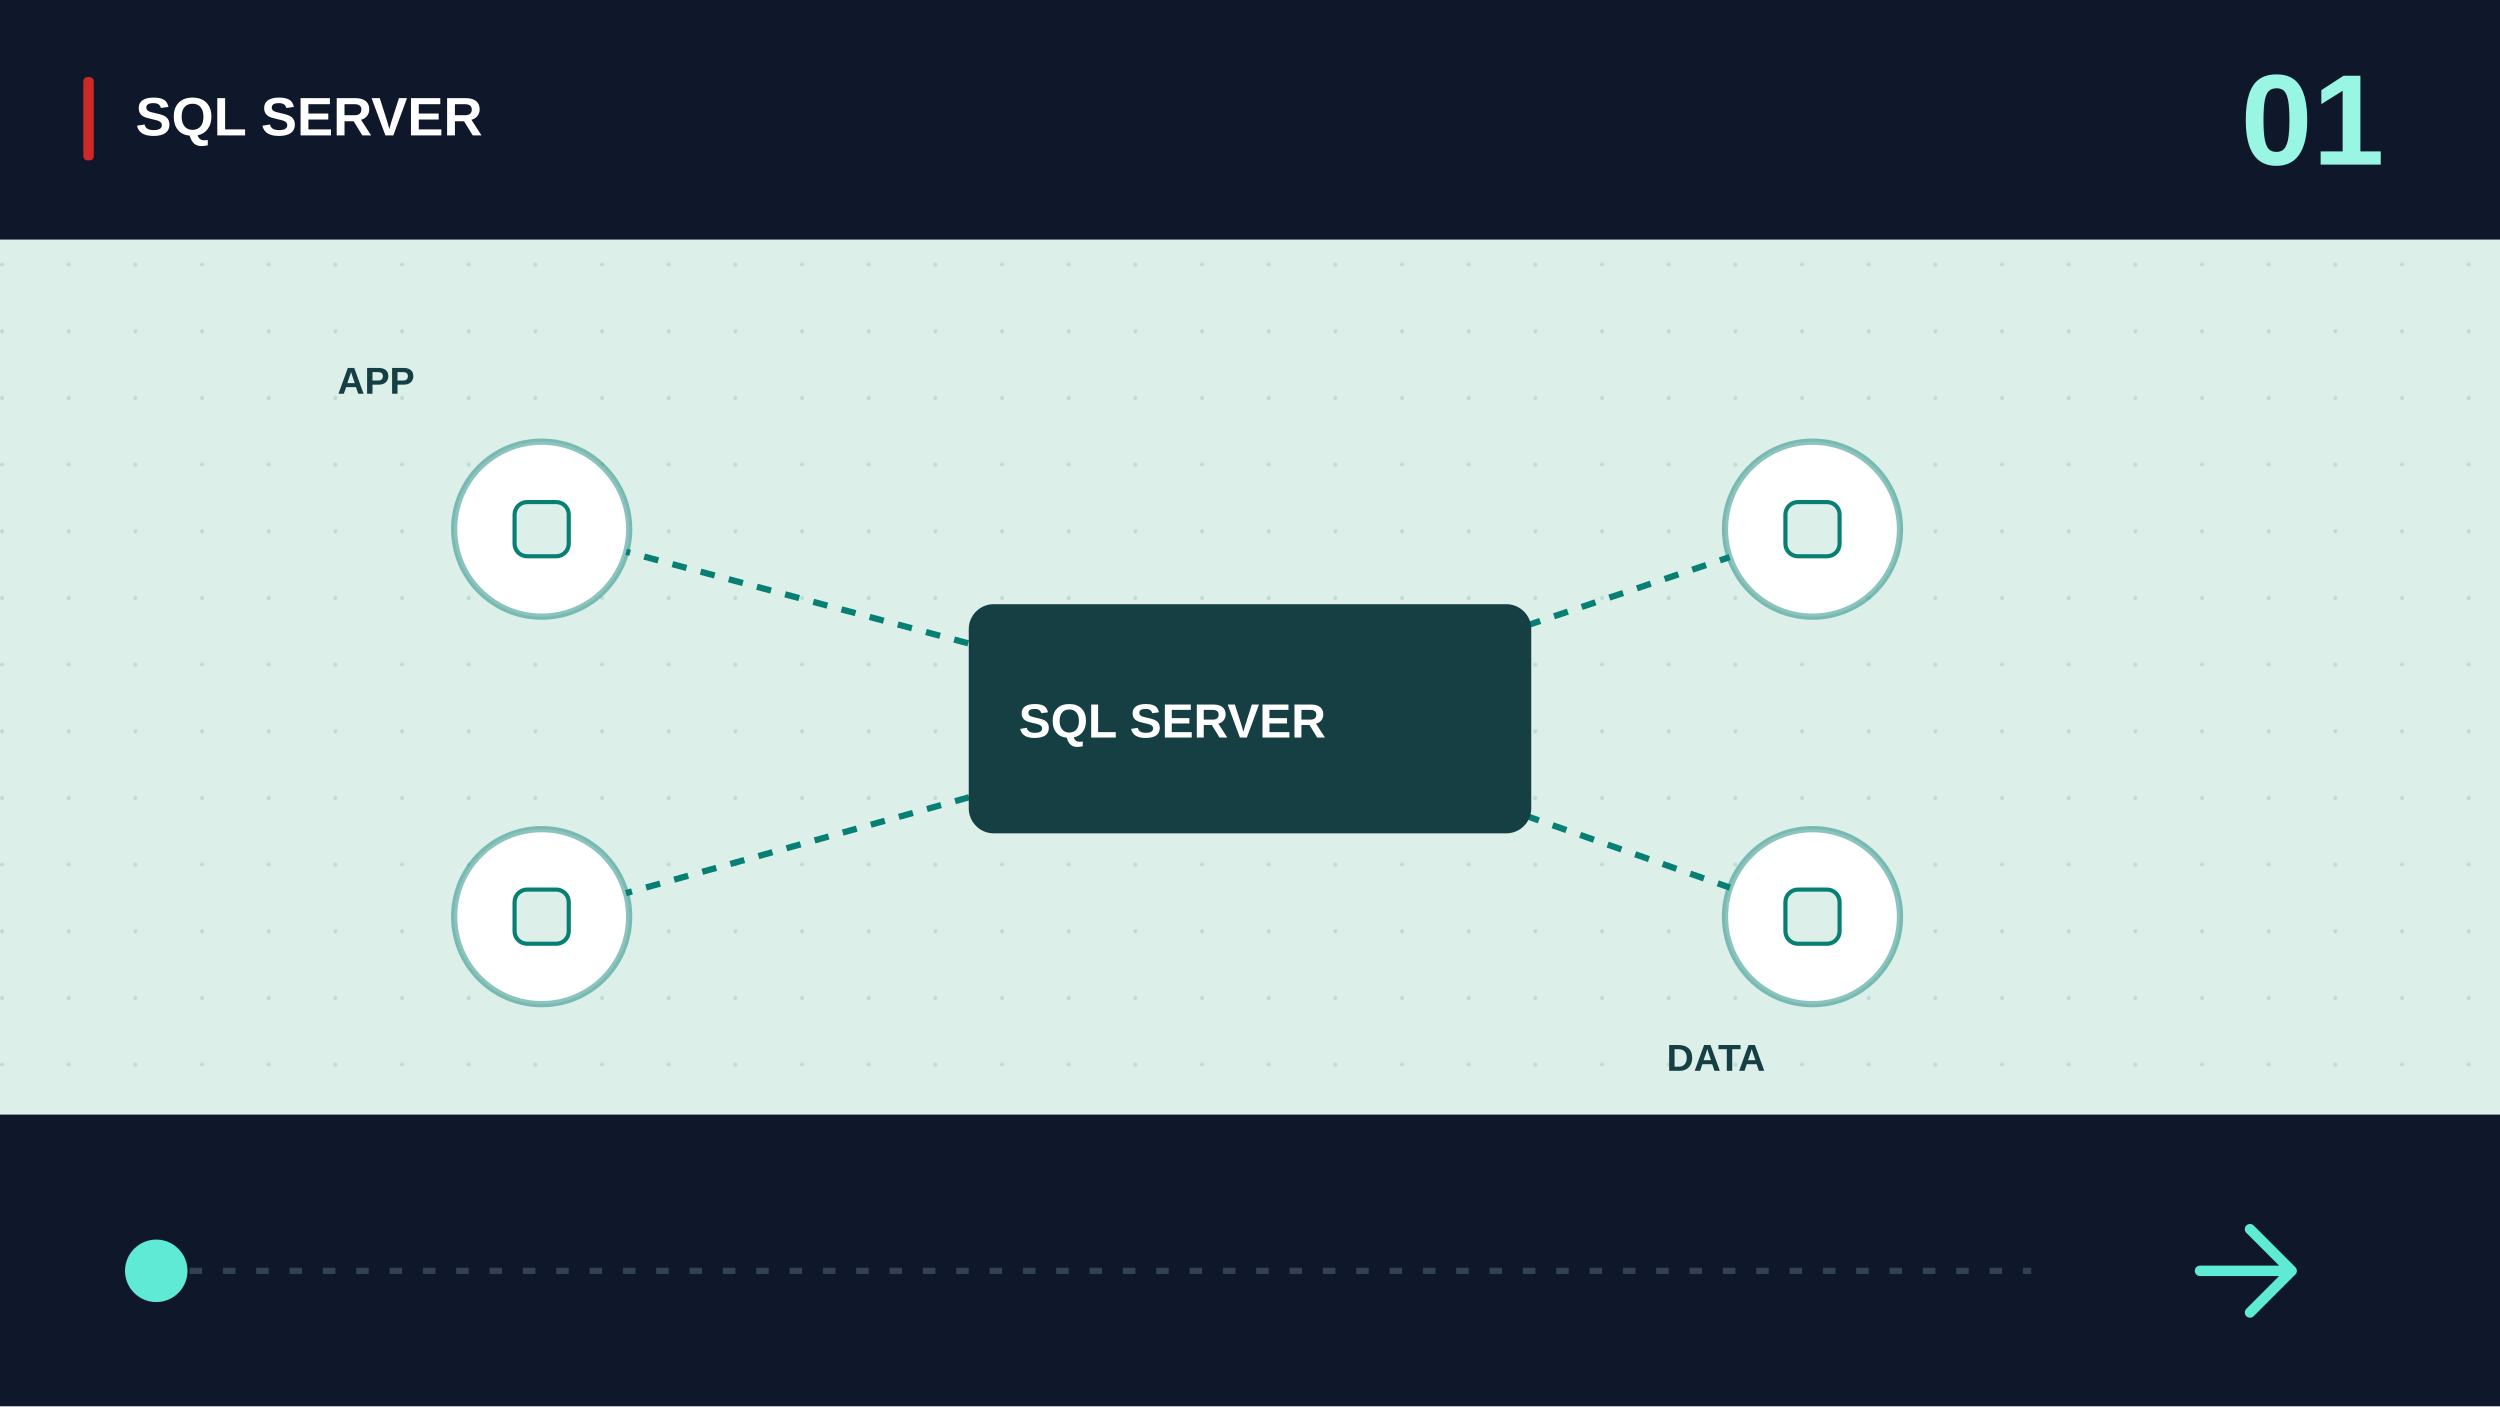
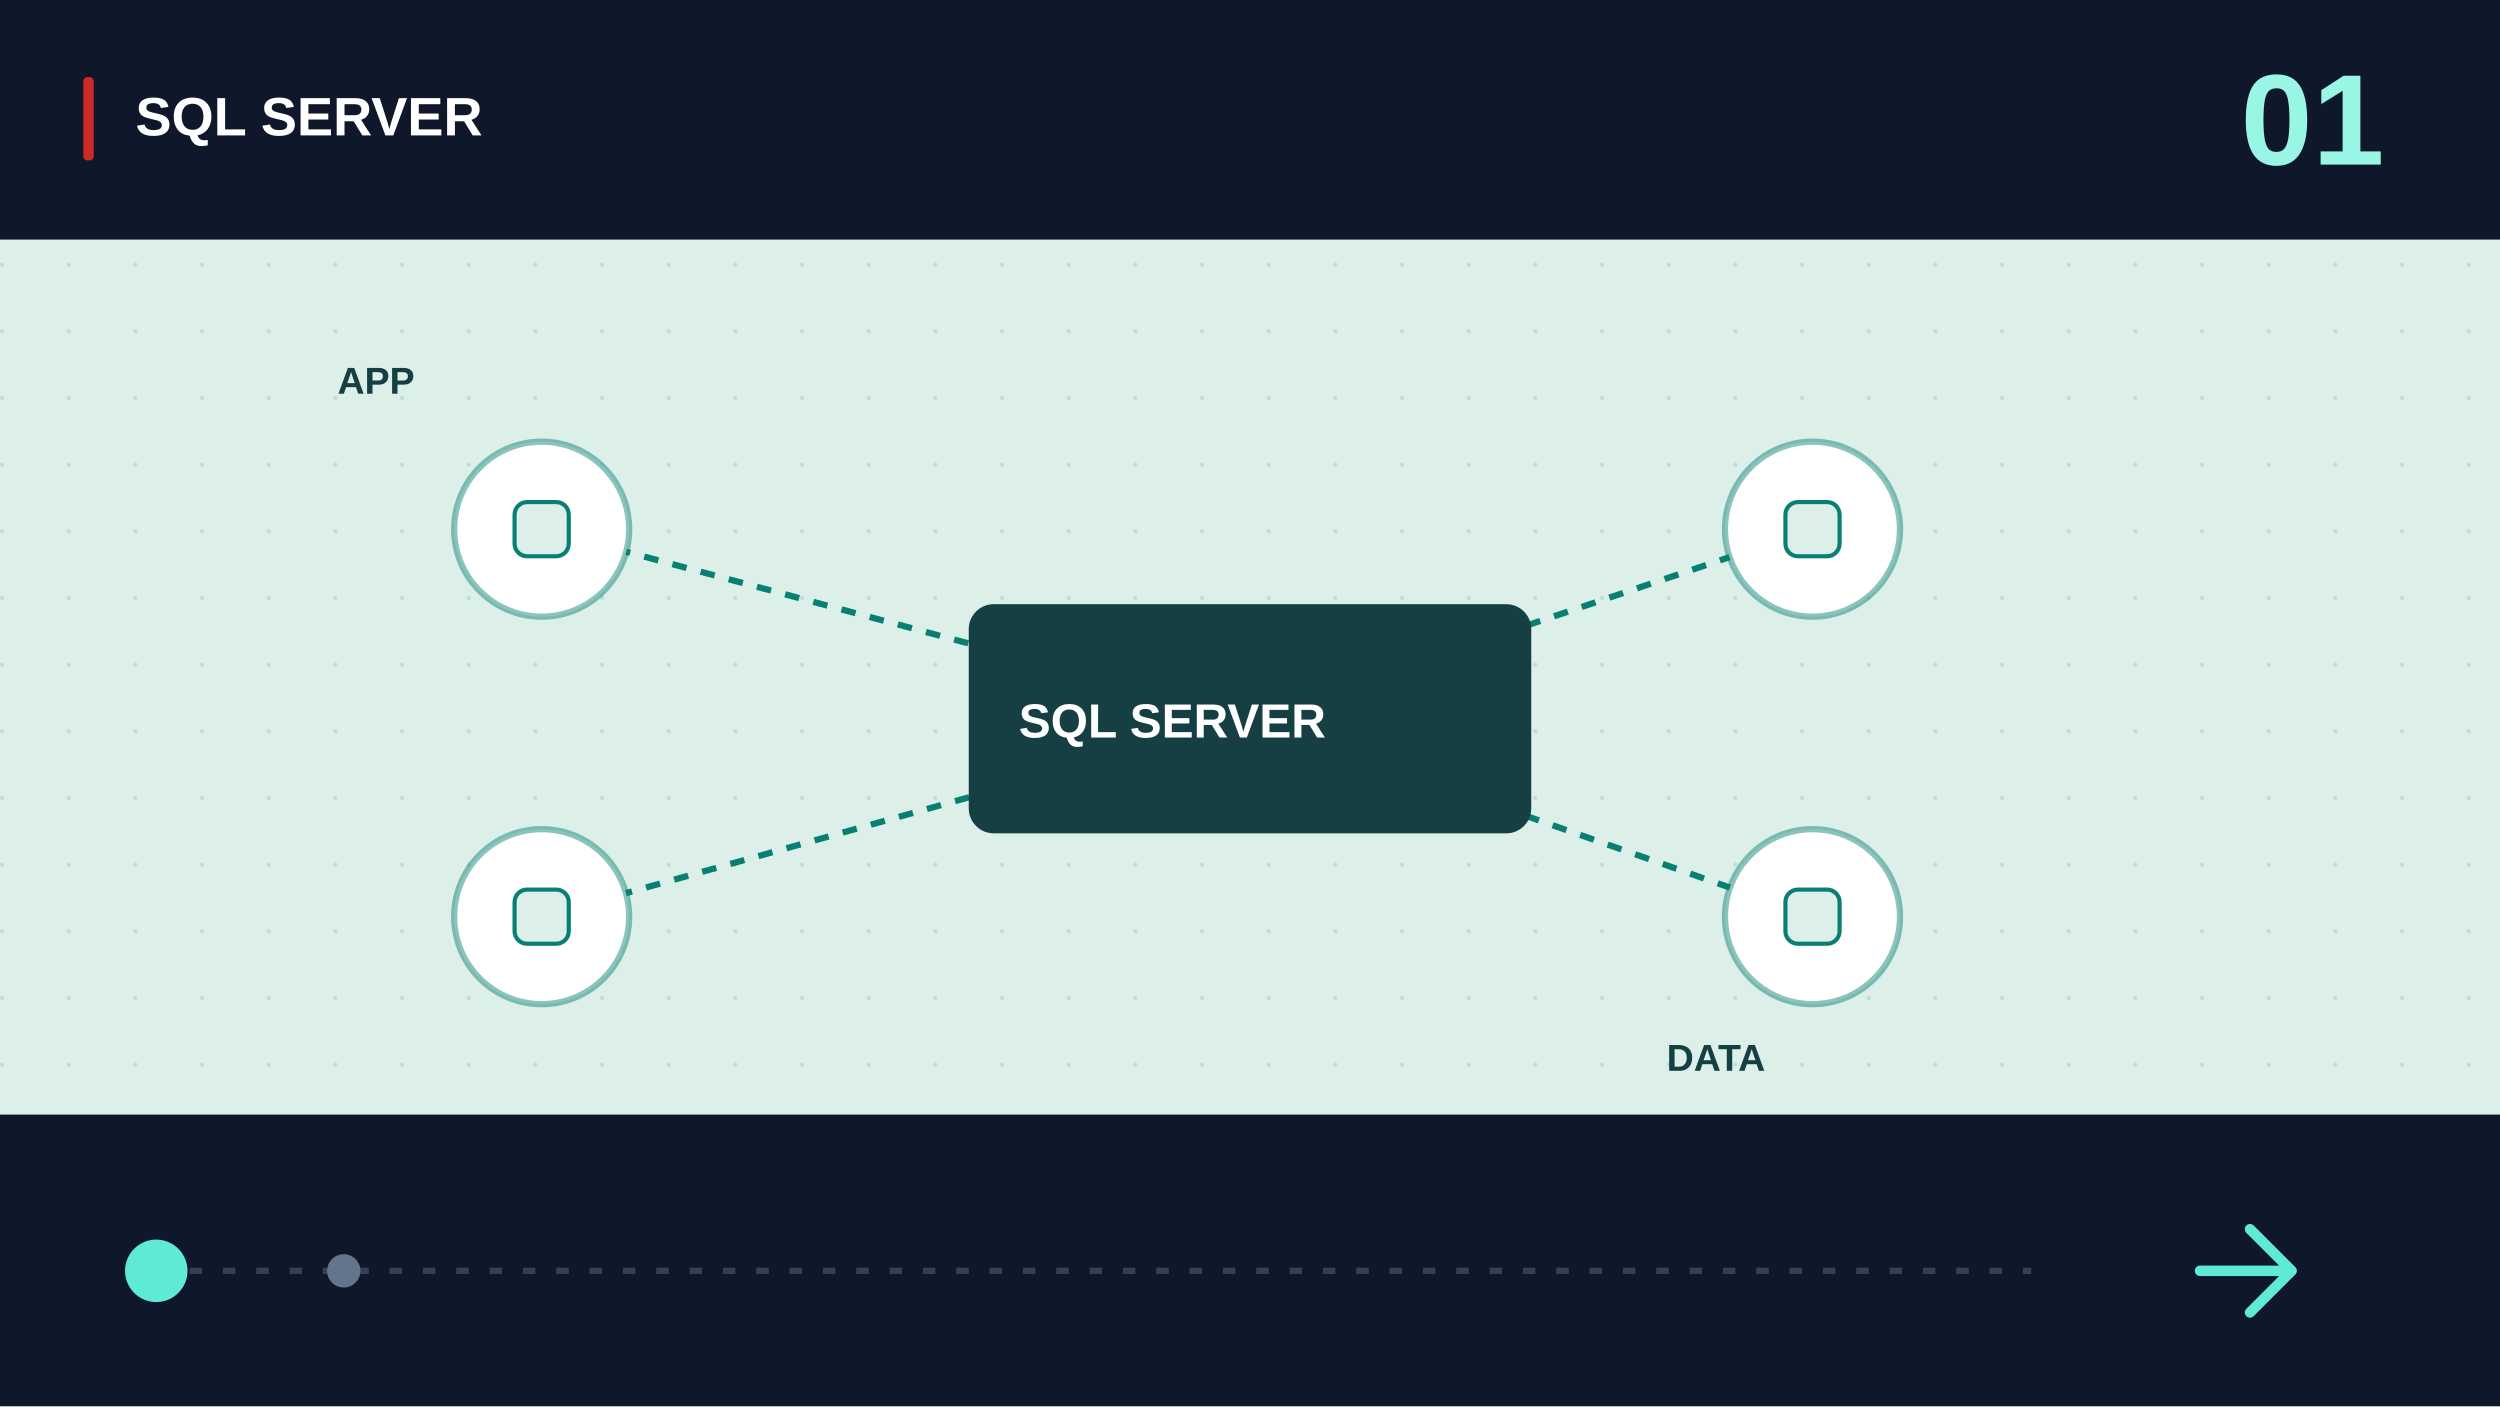
<svg xmlns="http://www.w3.org/2000/svg" width="1200" height="675" viewBox="0 0 1200 675">
  <rect width="1200" height="675" fill="#edf2f7" />
  <svg x="0" y="115" width="1200" height="420" viewBox="0 85 1200 420">
    <defs>
      <pattern id="grid" width="32" height="32" patternUnits="userSpaceOnUse">
        <circle cx="1" cy="1" r="1" fill="#087f73" opacity=".15" />
      </pattern>
    </defs>
    <rect x="0" y="0" width="1200" height="675" rx="0" fill="#dcefe9" stroke="none" stroke-width="2" />
    <rect width="1200" height="675" fill="url(#grid)" />
    <text x="54" y="51" font-family="Arial, sans-serif" font-size="14" font-weight="600" fill="#153f42">ANTBLOG / ENGINEERING NOTES</text>
    <text x="1080" y="51" font-family="Arial, sans-serif" font-size="16" font-weight="500" fill="#153f42">597</text>
    <path d="M54 73L1146 73" stroke="#087f7333" stroke-width="3" fill="none" />
    <path d="M600 315L260 224" stroke="#087f73" stroke-width="3" fill="none" stroke-dasharray="7 7" />
    <circle cx="260" cy="224" r="42" fill="#ffffff" stroke="#087f7377" stroke-width="3" />
    <rect x="247" y="211" width="26" height="26" rx="6" fill="#dcefe9" stroke="#087f73" stroke-width="2" />
    <path d="M600 315L870 224" stroke="#087f73" stroke-width="3" fill="none" stroke-dasharray="7 7" />
    <circle cx="870" cy="224" r="42" fill="#ffffff" stroke="#087f7377" stroke-width="3" />
    <rect x="857" y="211" width="26" height="26" rx="6" fill="#dcefe9" stroke="#087f73" stroke-width="2" />
    <path d="M600 315L260 410" stroke="#087f73" stroke-width="3" fill="none" stroke-dasharray="7 7" />
    <circle cx="260" cy="410" r="42" fill="#ffffff" stroke="#087f7377" stroke-width="3" />
    <rect x="247" y="397" width="26" height="26" rx="6" fill="#dcefe9" stroke="#087f73" stroke-width="2" />
    <path d="M600 315L870 410" stroke="#087f73" stroke-width="3" fill="none" stroke-dasharray="7 7" />
    <circle cx="870" cy="410" r="42" fill="#ffffff" stroke="#087f7377" stroke-width="3" />
    <rect x="857" y="397" width="26" height="26" rx="6" fill="#dcefe9" stroke="#087f73" stroke-width="2" />
    <rect x="465" y="260" width="270" height="110" rx="12" fill="#153f42" stroke="none" stroke-width="2" />
    <text x="489" y="324" font-family="Arial, sans-serif" font-size="23" font-weight="700" fill="#ffffff">SQL SERVER</text>
    <text x="162" y="159" font-family="Arial, sans-serif" font-size="18" font-weight="600" fill="#153f42">APP</text>
    <text x="800" y="484" font-family="Arial, sans-serif" font-size="18" font-weight="600" fill="#153f42">DATA</text>
    <rect x="0" y="507" width="1200" height="168" rx="0" fill="#153f42" stroke="none" stroke-width="2" />
    <rect x="54" y="539" width="5" height="81" rx="0" fill="#087f73" stroke="none" stroke-width="2" />
    <text x="78" y="578" font-family="Arial, sans-serif" font-size="60" font-weight="700" fill="#ffffff">SQL SERVER</text>
    <text x="80" y="620" font-family="Arial, sans-serif" font-size="20" font-weight="500" fill="#cbd5e1">SQL Server 2022 · Nguồn dữ liệu gốc của Tới Nơi</text>
  </svg>
  <rect width="1200" height="115" fill="#0f172a" />
  <rect x="40" y="37" width="5" height="40" rx="2" fill="#CC2927" />
  <text x="65" y="65" font-family="Arial,sans-serif" font-size="26" font-weight="700" fill="white">SQL SERVER</text>
  <text x="1110" y="79" text-anchor="middle" font-family="Arial,sans-serif" font-size="62" font-weight="700" fill="#99f6e4">01</text>
  <rect y="535" width="1200" height="140" fill="#0f172a" />
  <path d="M75 610h900" stroke="#334155" stroke-width="3" stroke-dasharray="6 10" />
  <circle cx="75" cy="610" r="15" fill="#5eead4" />
+   <circle cx="165" cy="610" r="8" fill="#64748b" />
  <path d="m1080 590 20 20-20 20m-24-20h44" fill="none" stroke="#5eead4" stroke-width="5" stroke-linecap="round" stroke-linejoin="round" />
</svg>
